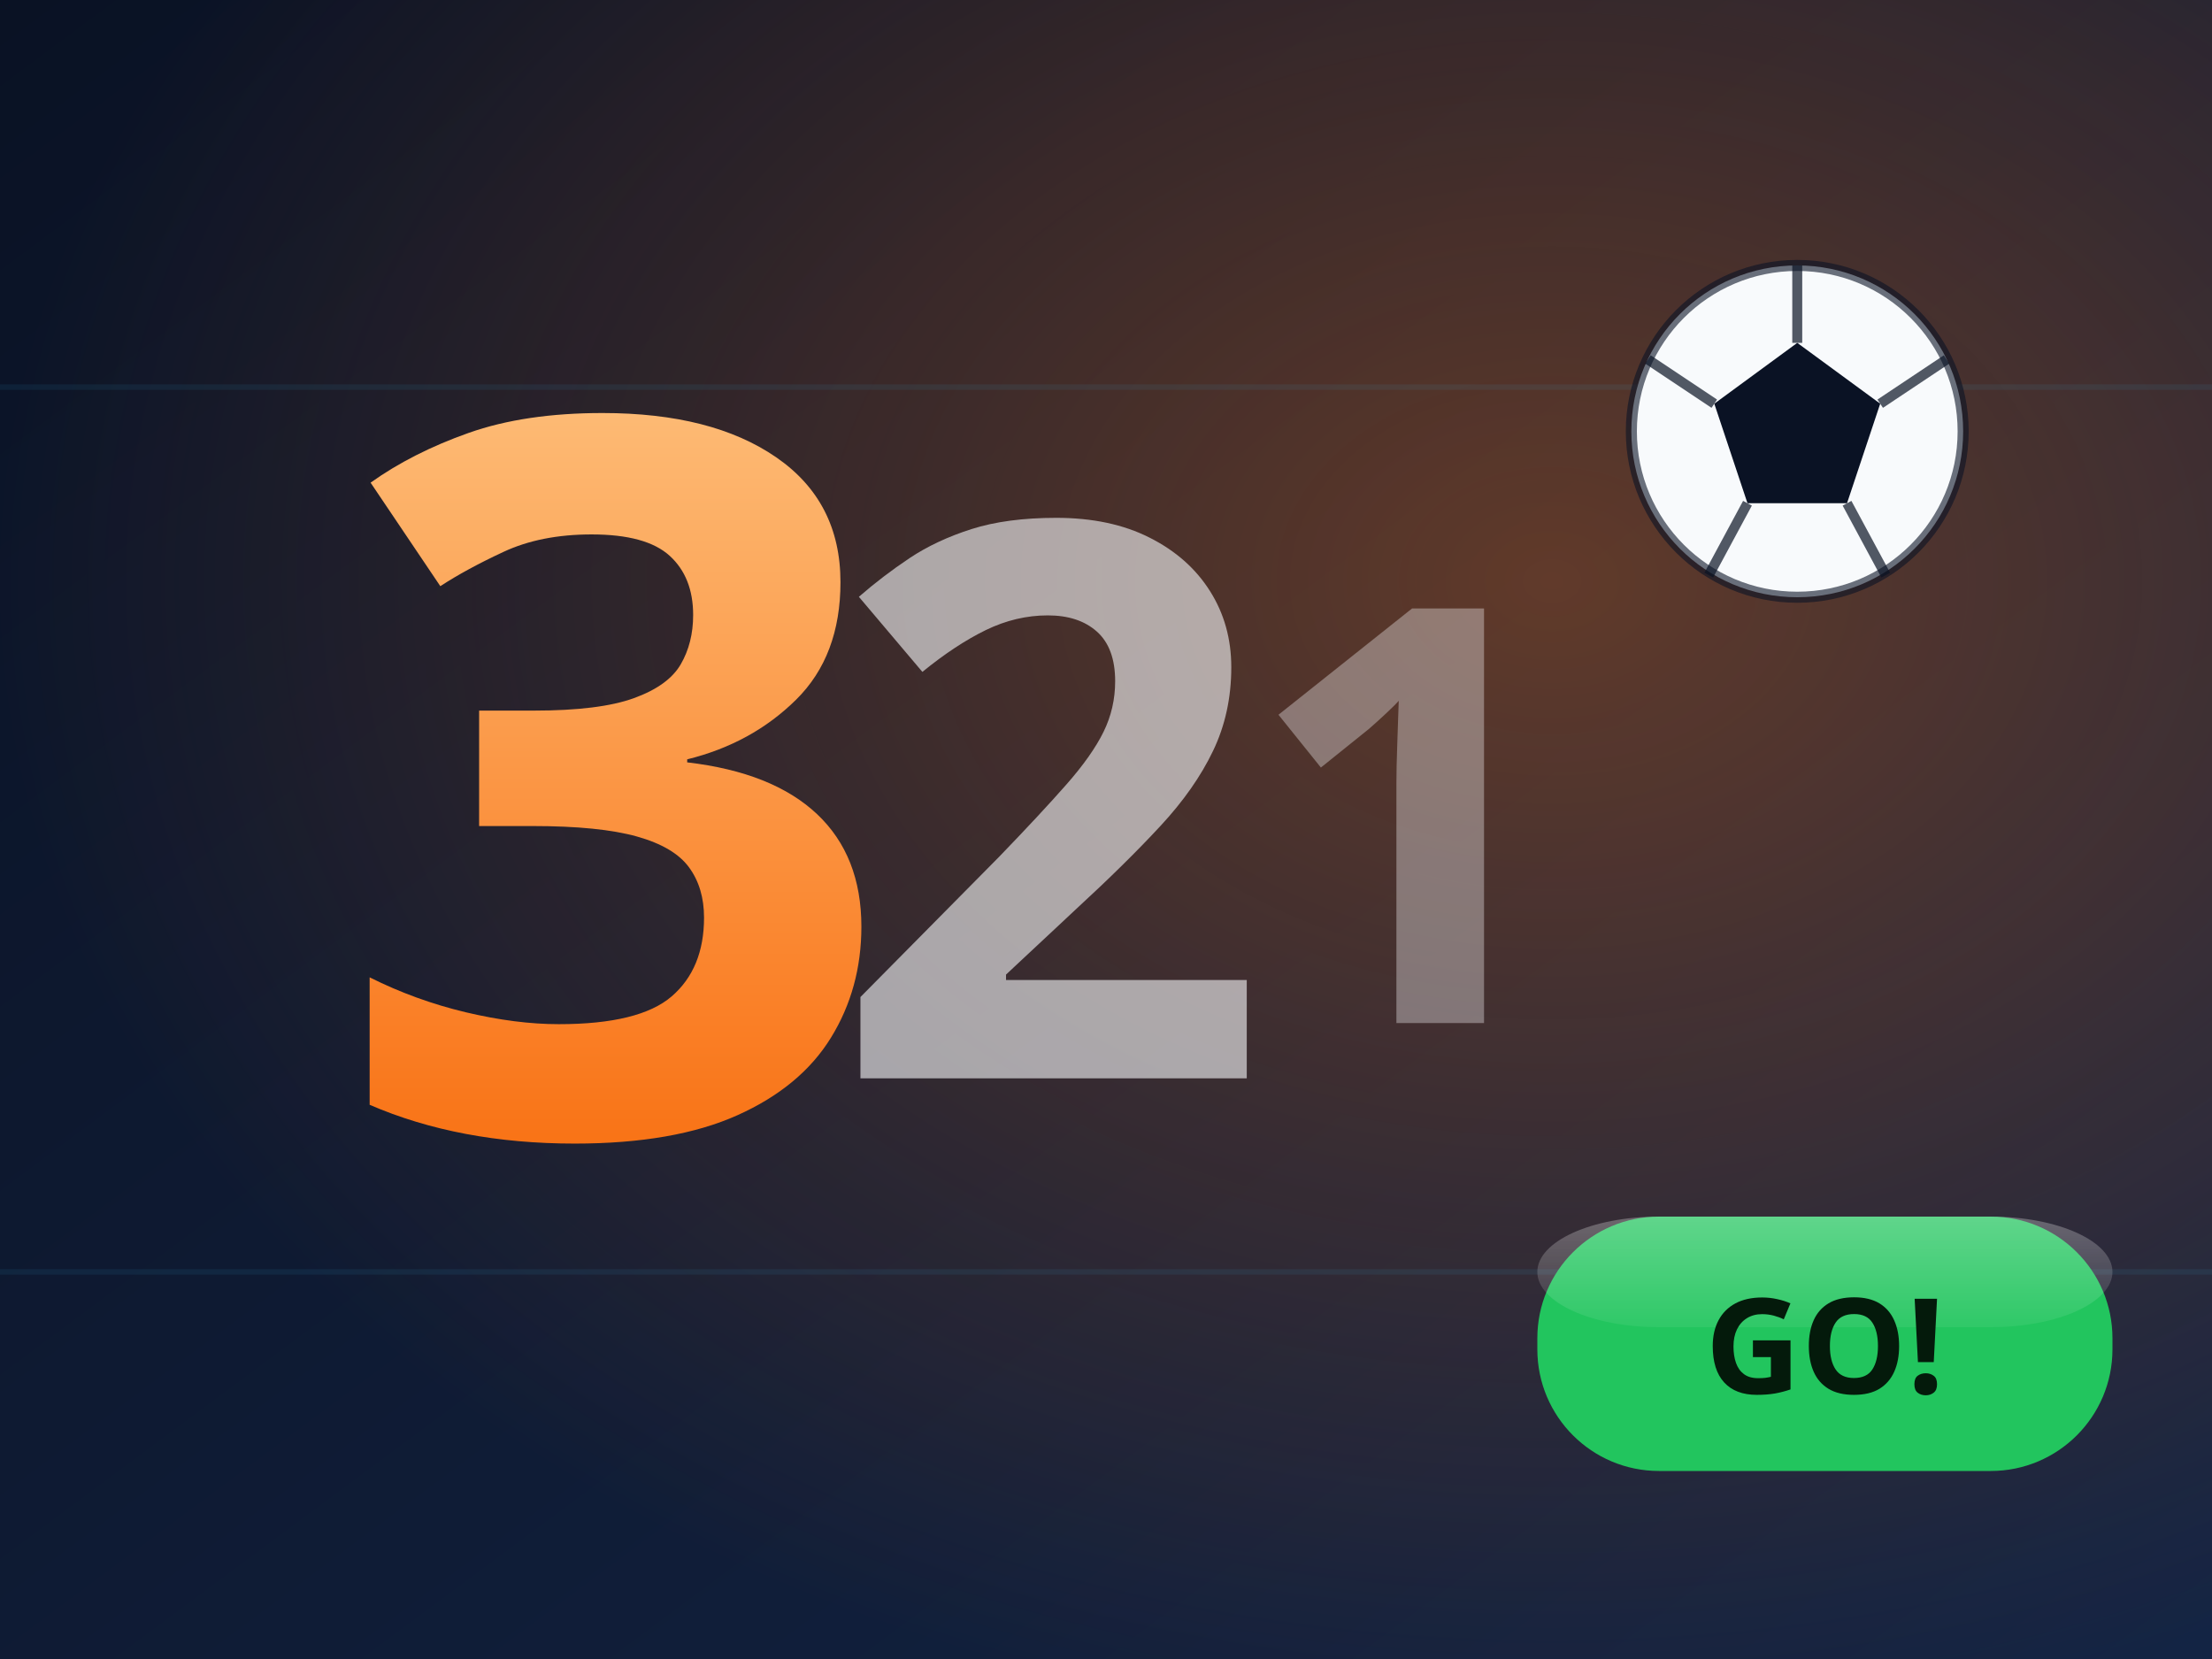
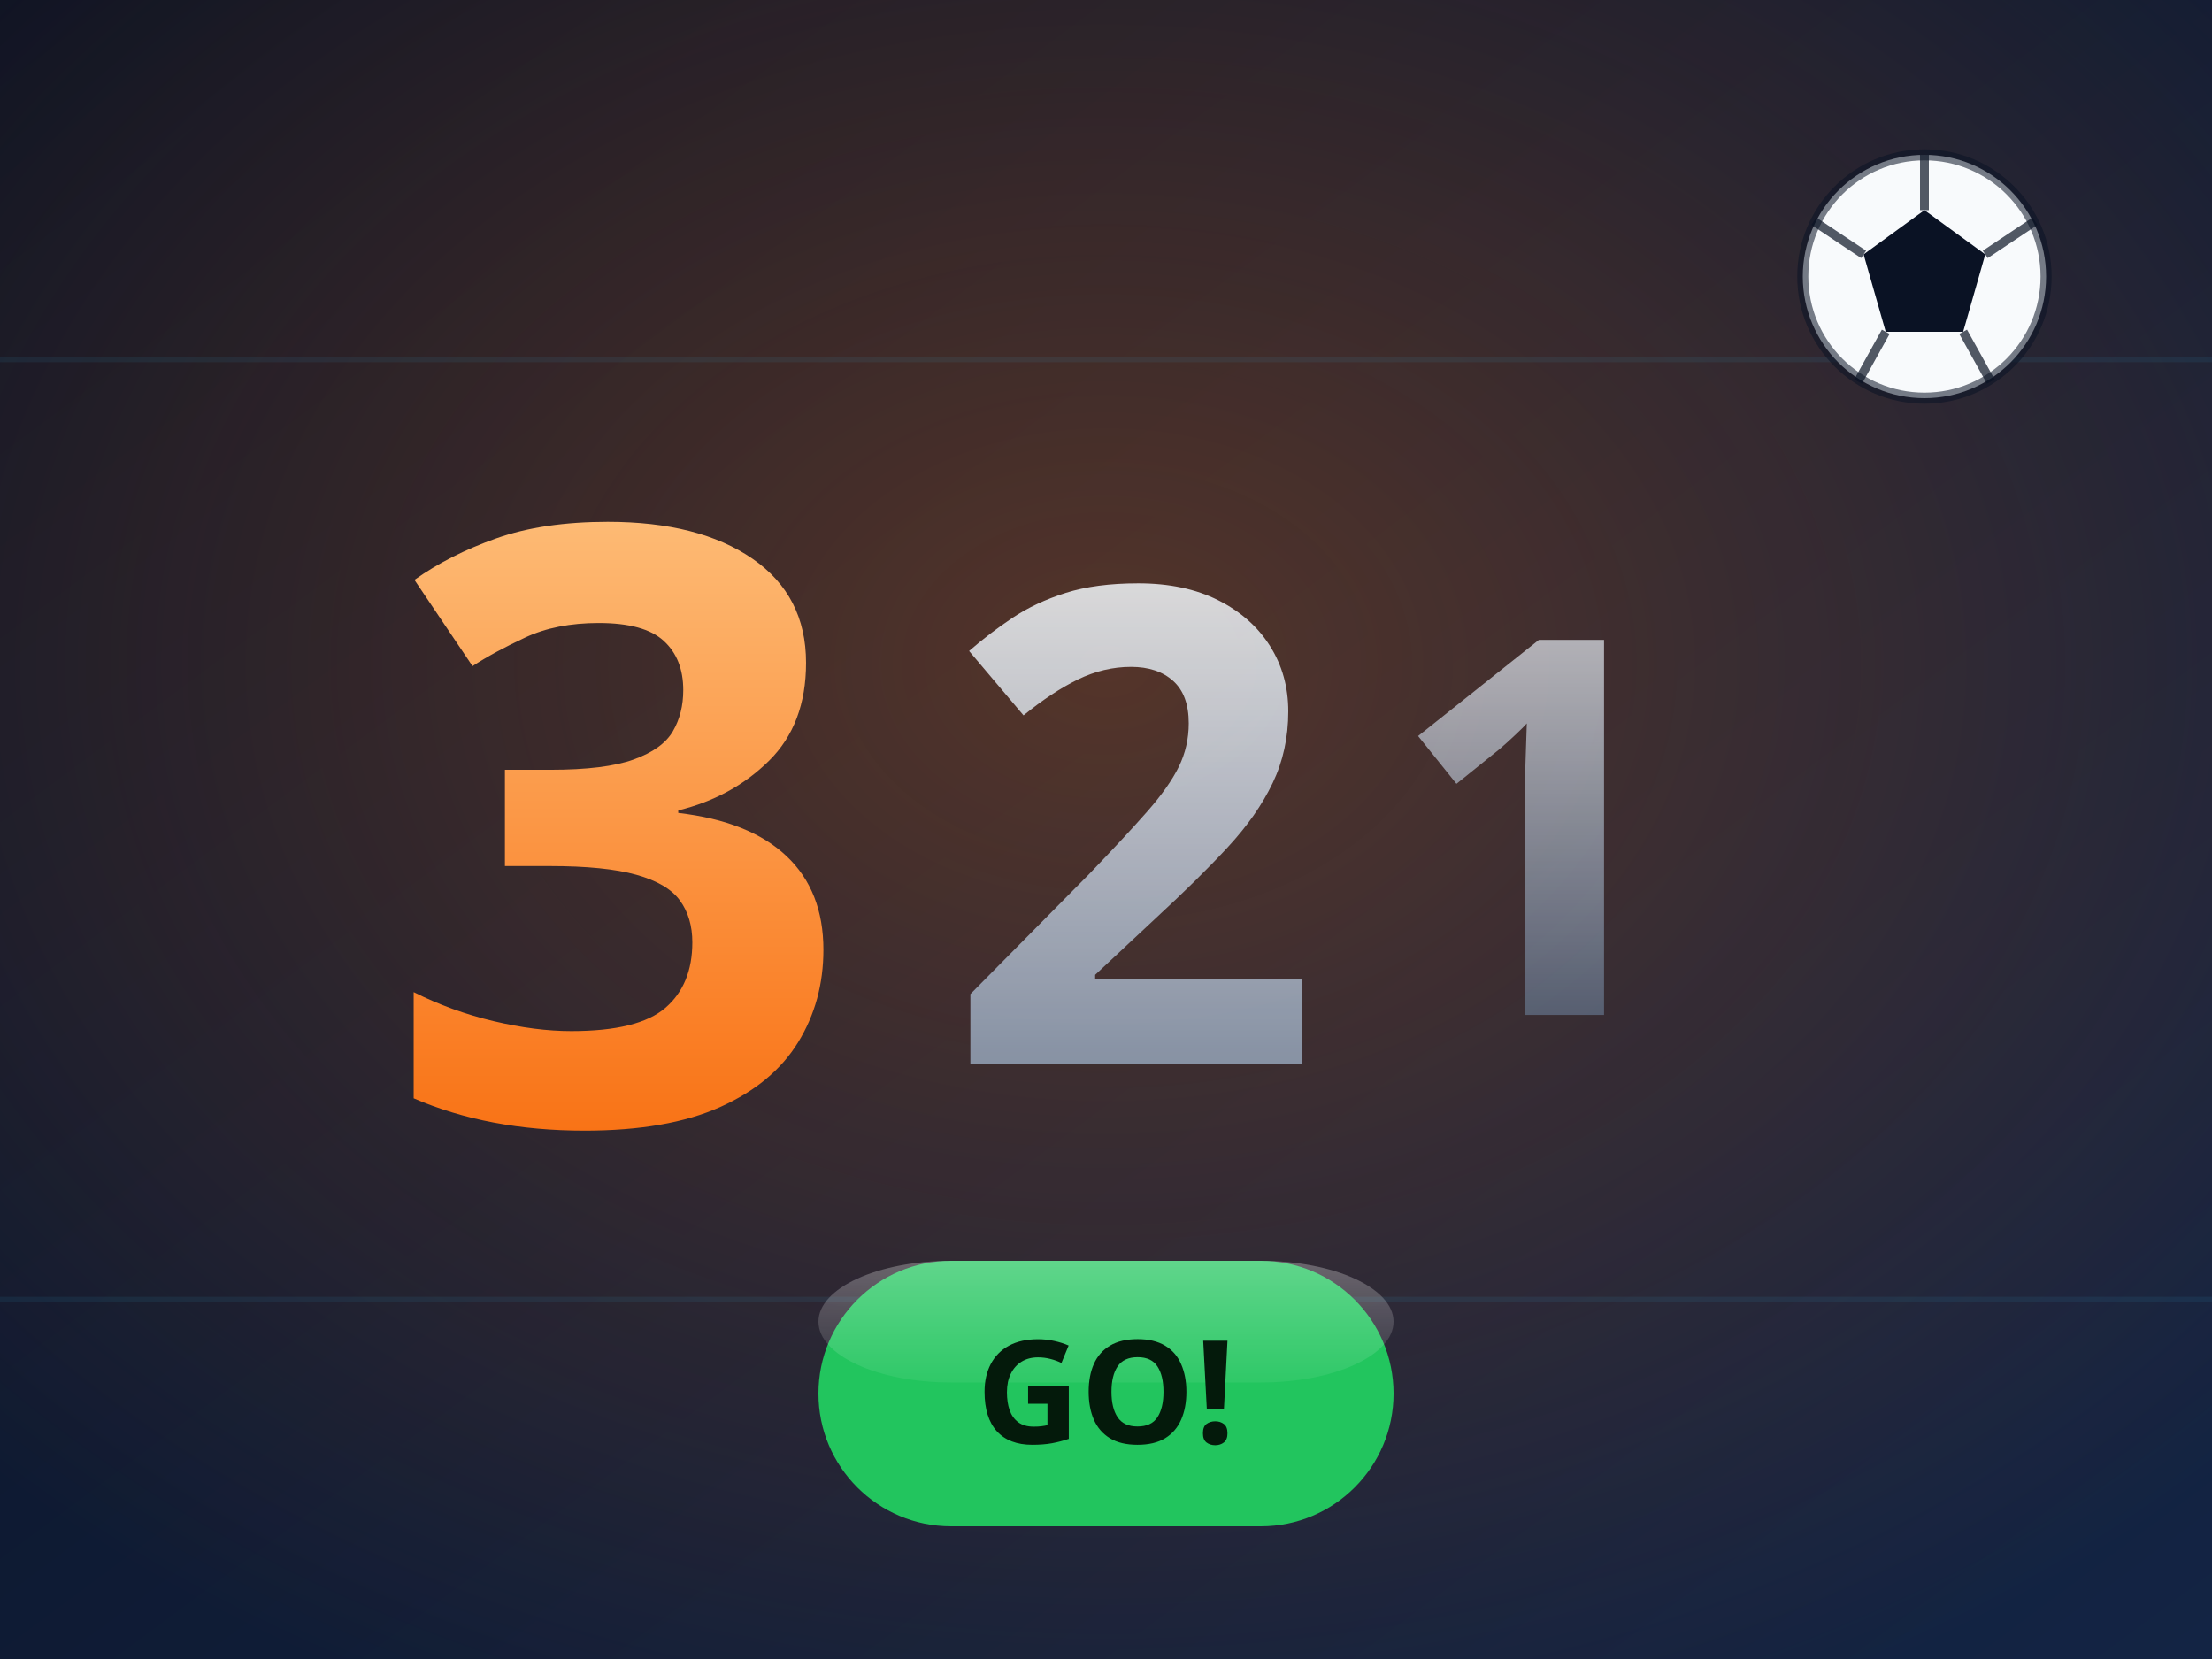
<svg xmlns="http://www.w3.org/2000/svg" viewBox="0 0 400 300" role="img" aria-label="3-2-1 GO">
  <defs>
    <linearGradient id="c1bg" x1="0" y1="0" x2="1" y2="1">
      <stop offset="0" stop-color="#0a1224" />
      <stop offset="1" stop-color="#132444" />
    </linearGradient>
    <linearGradient id="c1warm" x1="0" y1="0" x2="0" y2="1">
      <stop offset="0" stop-color="#fdba74" />
      <stop offset="1" stop-color="#f97316" />
    </linearGradient>
-     <radialGradient id="c1spot" cx="0.7" cy="0.35" r="0.7">
-       <stop offset="0" stop-color="rgba(249,115,22,0.35)" />
+     <linearGradient id="c1two" x1="0" y1="0" x2="0" y2="1">
+       <stop offset="0" stop-color="#f1f5f9" />
+       <stop offset="1" stop-color="#94a3b8" />
+     </linearGradient>
+     <linearGradient id="c1one" x1="0" y1="0" x2="0" y2="1">
+       <stop offset="0" stop-color="#e2e8f0" />
+       <stop offset="1" stop-color="#64748b" />
+     </linearGradient>
+     <radialGradient id="c1spot" cx="0.5" cy="0.4" r="0.7">
+       <stop offset="0" stop-color="rgba(249,115,22,0.30)" />
      <stop offset="1" stop-color="rgba(249,115,22,0)" />
    </radialGradient>
    <linearGradient id="c1sheen" x1="0" y1="0" x2="0" y2="1">
      <stop offset="0" stop-color="#ffffff" stop-opacity="0.7" />
      <stop offset="1" stop-color="#ffffff" stop-opacity="0.15" />
    </linearGradient>
  </defs>
  <rect width="400" height="300" fill="url(#c1bg)" />
  <rect width="400" height="300" fill="url(#c1spot)" />
  <g stroke="#38bdf8" stroke-opacity="0.08" fill="none" stroke-width="1">
-     <line x1="0" y1="230" x2="400" y2="230" />
-     <line x1="0" y1="70" x2="400" y2="70" />
+     <line x1="0" y1="235" x2="400" y2="235" />
+     <line x1="0" y1="65" x2="400" y2="65" />
  </g>
-   <g font-family="'Segoe UI', 'Trebuchet MS', sans-serif" font-weight="900">
-     <text x="60" y="205" font-size="180" fill="url(#c1warm)">3</text>
-     <text x="150" y="195" font-size="140" fill="#f8fafc" opacity="0.6">2</text>
-     <text x="225" y="185" font-size="105" fill="#f8fafc" opacity="0.35">1</text>
+   <g font-family="'Segoe UI', 'Trebuchet MS', sans-serif" font-weight="900" dominant-baseline="middle">
+     <text x="112" y="150" font-size="150" fill="url(#c1warm)" text-anchor="middle">3</text>
+     <text x="205" y="150" font-size="120" fill="url(#c1two)" text-anchor="middle" opacity="0.85">2</text>
+     <text x="278" y="150" font-size="95" fill="url(#c1one)" text-anchor="middle" opacity="0.7">1</text>
  </g>
  <g>
-     <rect x="278" y="220" rx="22" ry="22" width="104" height="46" fill="#22c55e" />
-     <rect x="278" y="220" rx="22" ry="22" width="104" height="20" fill="url(#c1sheen)" opacity="0.4" />
-     <text x="330" y="252" font-family="'Segoe UI', sans-serif" font-weight="900" font-size="24" fill="#041a0b" text-anchor="middle">GO!</text>
+     <rect x="148" y="228" rx="24" ry="24" width="104" height="48" fill="#22c55e" />
+     <rect x="148" y="228" rx="24" ry="24" width="104" height="22" fill="url(#c1sheen)" opacity="0.4" />
+     <text x="200" y="261" font-family="'Segoe UI', sans-serif" font-weight="900" font-size="26" fill="#041a0b" text-anchor="middle">GO!</text>
  </g>
-   <g transform="translate(325 78)">
-     <circle r="30" fill="#f8fafc" />
-     <circle r="30" fill="none" stroke="#0a1224" stroke-width="2" opacity="0.6" />
-     <polygon points="0,-16 15,-5 9,13 -9,13 -15,-5" fill="#0a1224" />
-     <g stroke="#0a1224" stroke-width="1.8" fill="none" opacity="0.7">
-       <line x1="0" y1="-16" x2="0" y2="-30" />
-       <line x1="15" y1="-5" x2="27" y2="-13" />
-       <line x1="-15" y1="-5" x2="-27" y2="-13" />
-       <line x1="9" y1="13" x2="16" y2="26" />
-       <line x1="-9" y1="13" x2="-16" y2="26" />
+   <g transform="translate(348 50)">
+     <circle r="22" fill="#f8fafc" />
+     <circle r="22" fill="none" stroke="#0a1224" stroke-width="2" opacity="0.55" />
+     <polygon points="0,-12 11,-4 7,10 -7,10 -11,-4" fill="#0a1224" />
+     <g stroke="#0a1224" stroke-width="1.6" fill="none" opacity="0.7">
+       <line x1="0" y1="-12" x2="0" y2="-22" />
+       <line x1="11" y1="-4" x2="20" y2="-10" />
+       <line x1="-11" y1="-4" x2="-20" y2="-10" />
+       <line x1="7" y1="10" x2="12" y2="19" />
+       <line x1="-7" y1="10" x2="-12" y2="19" />
    </g>
  </g>
</svg>
